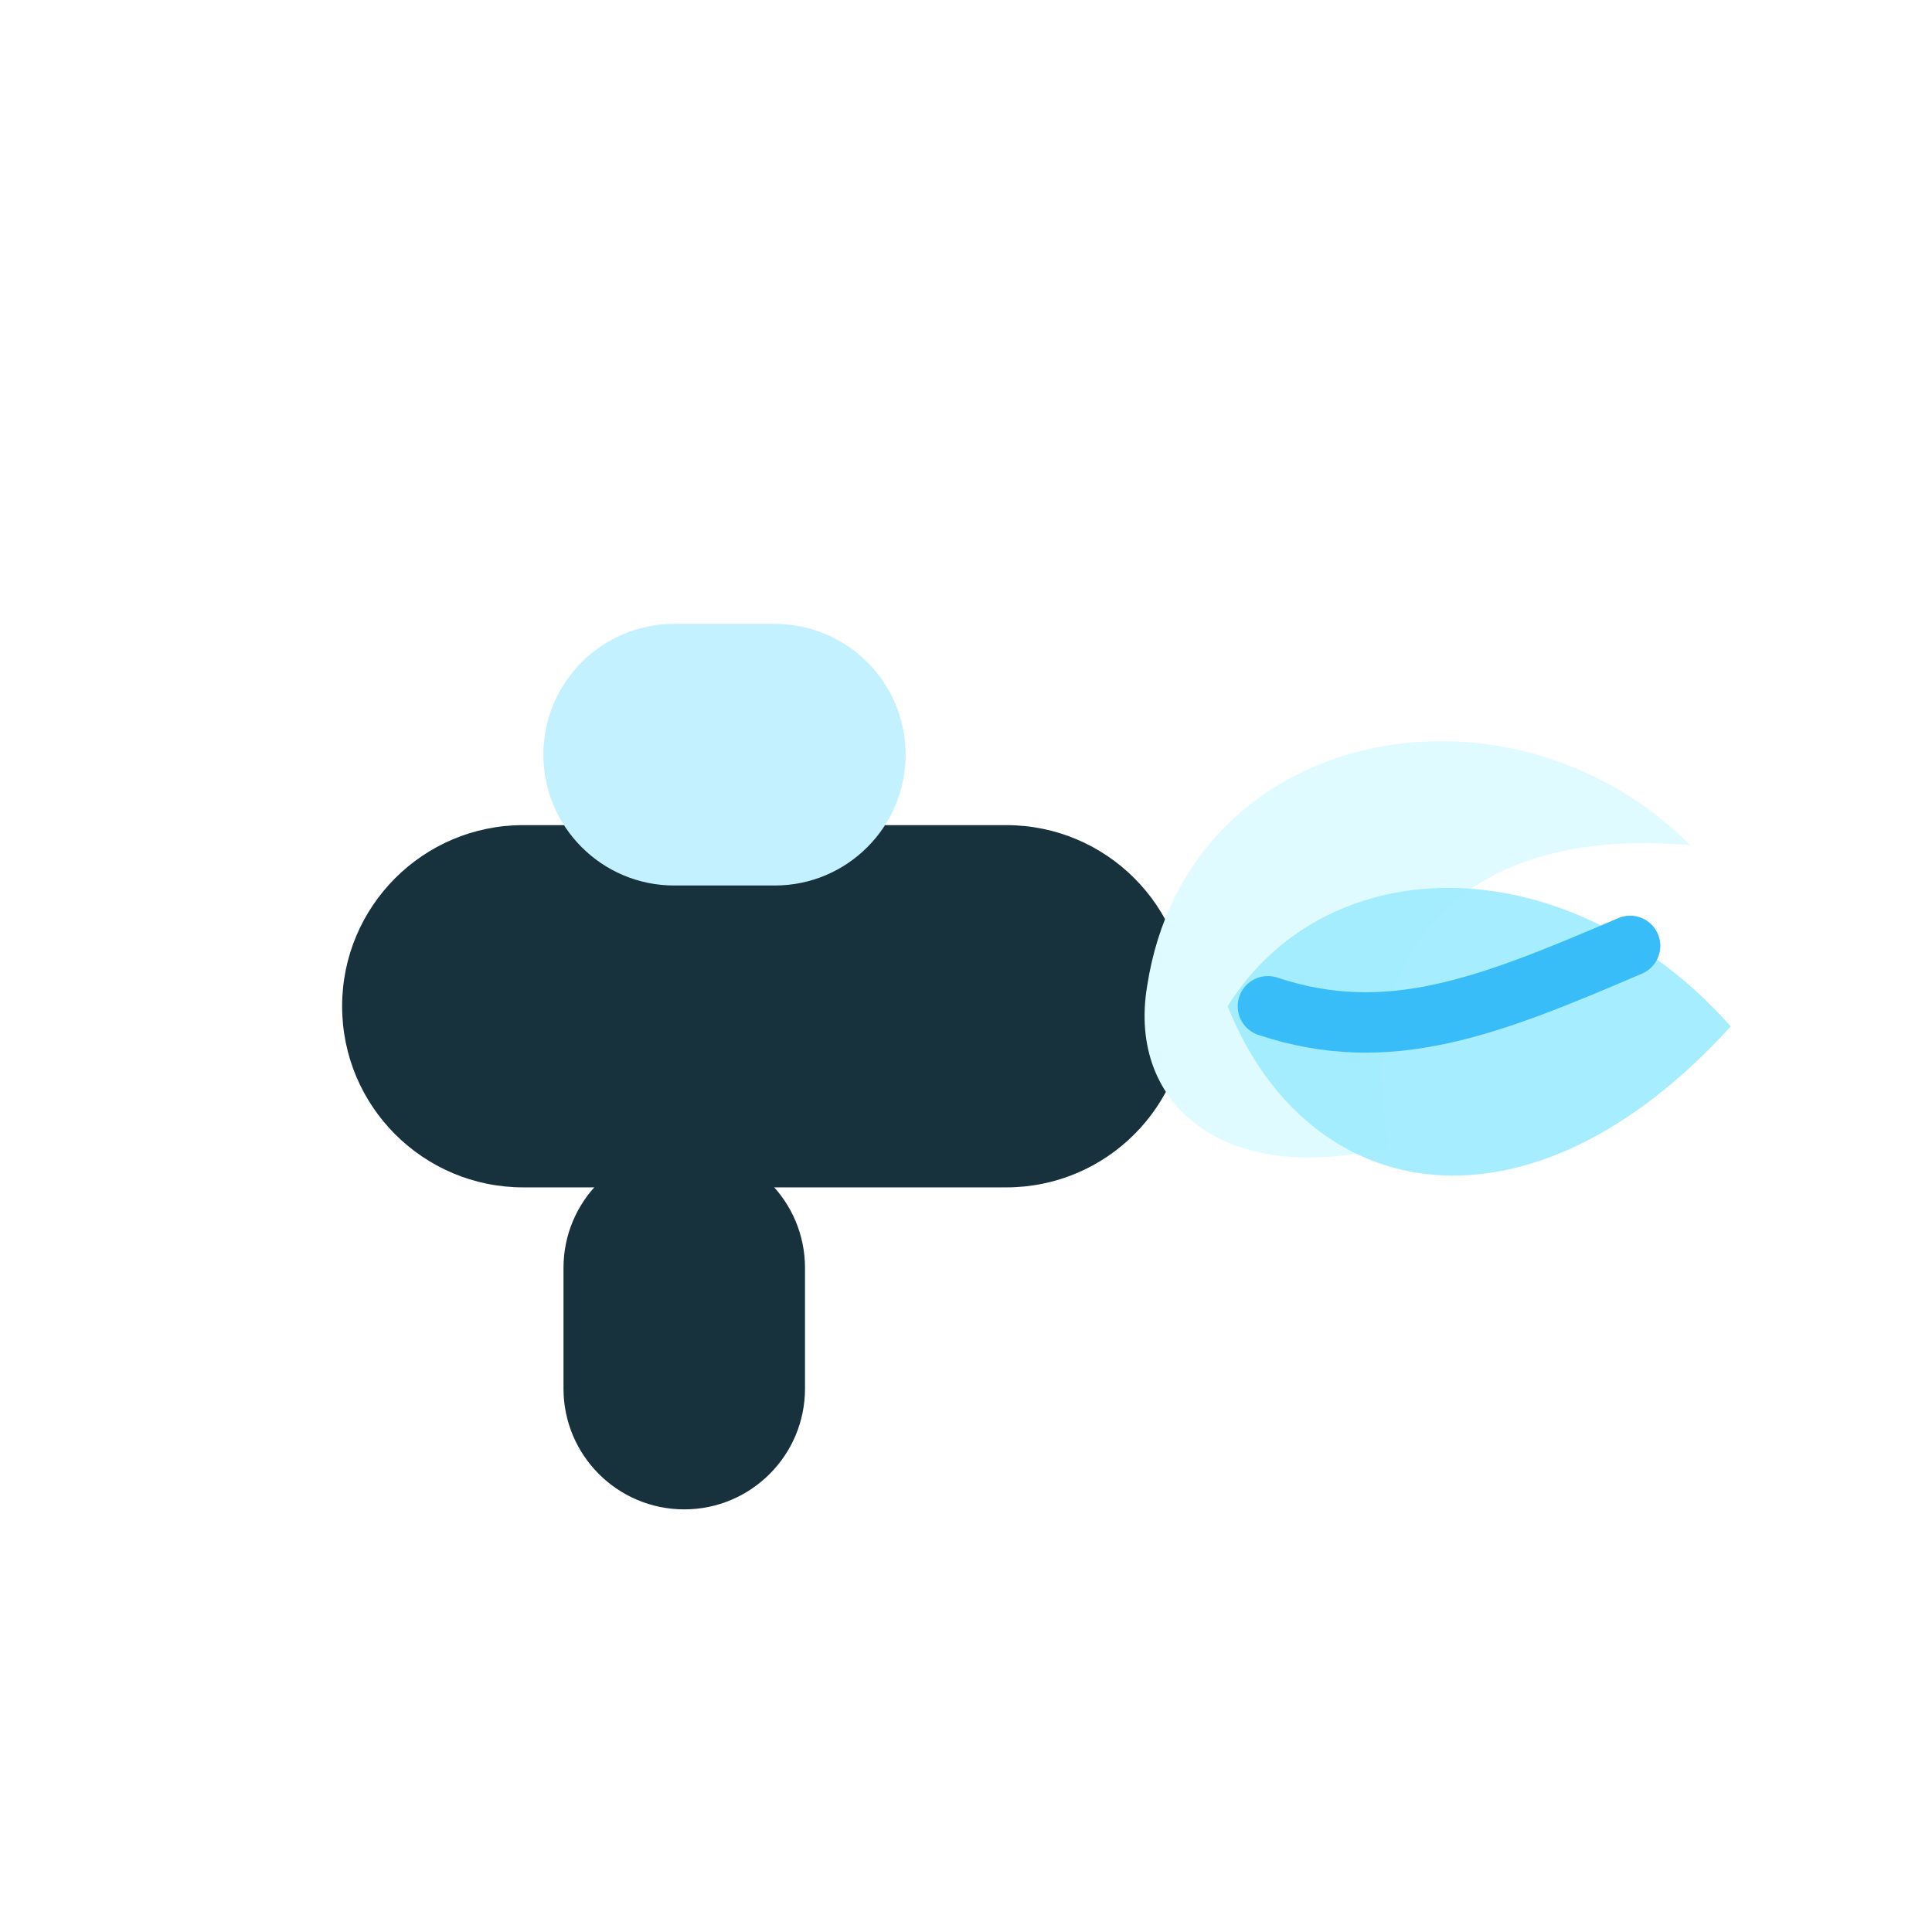
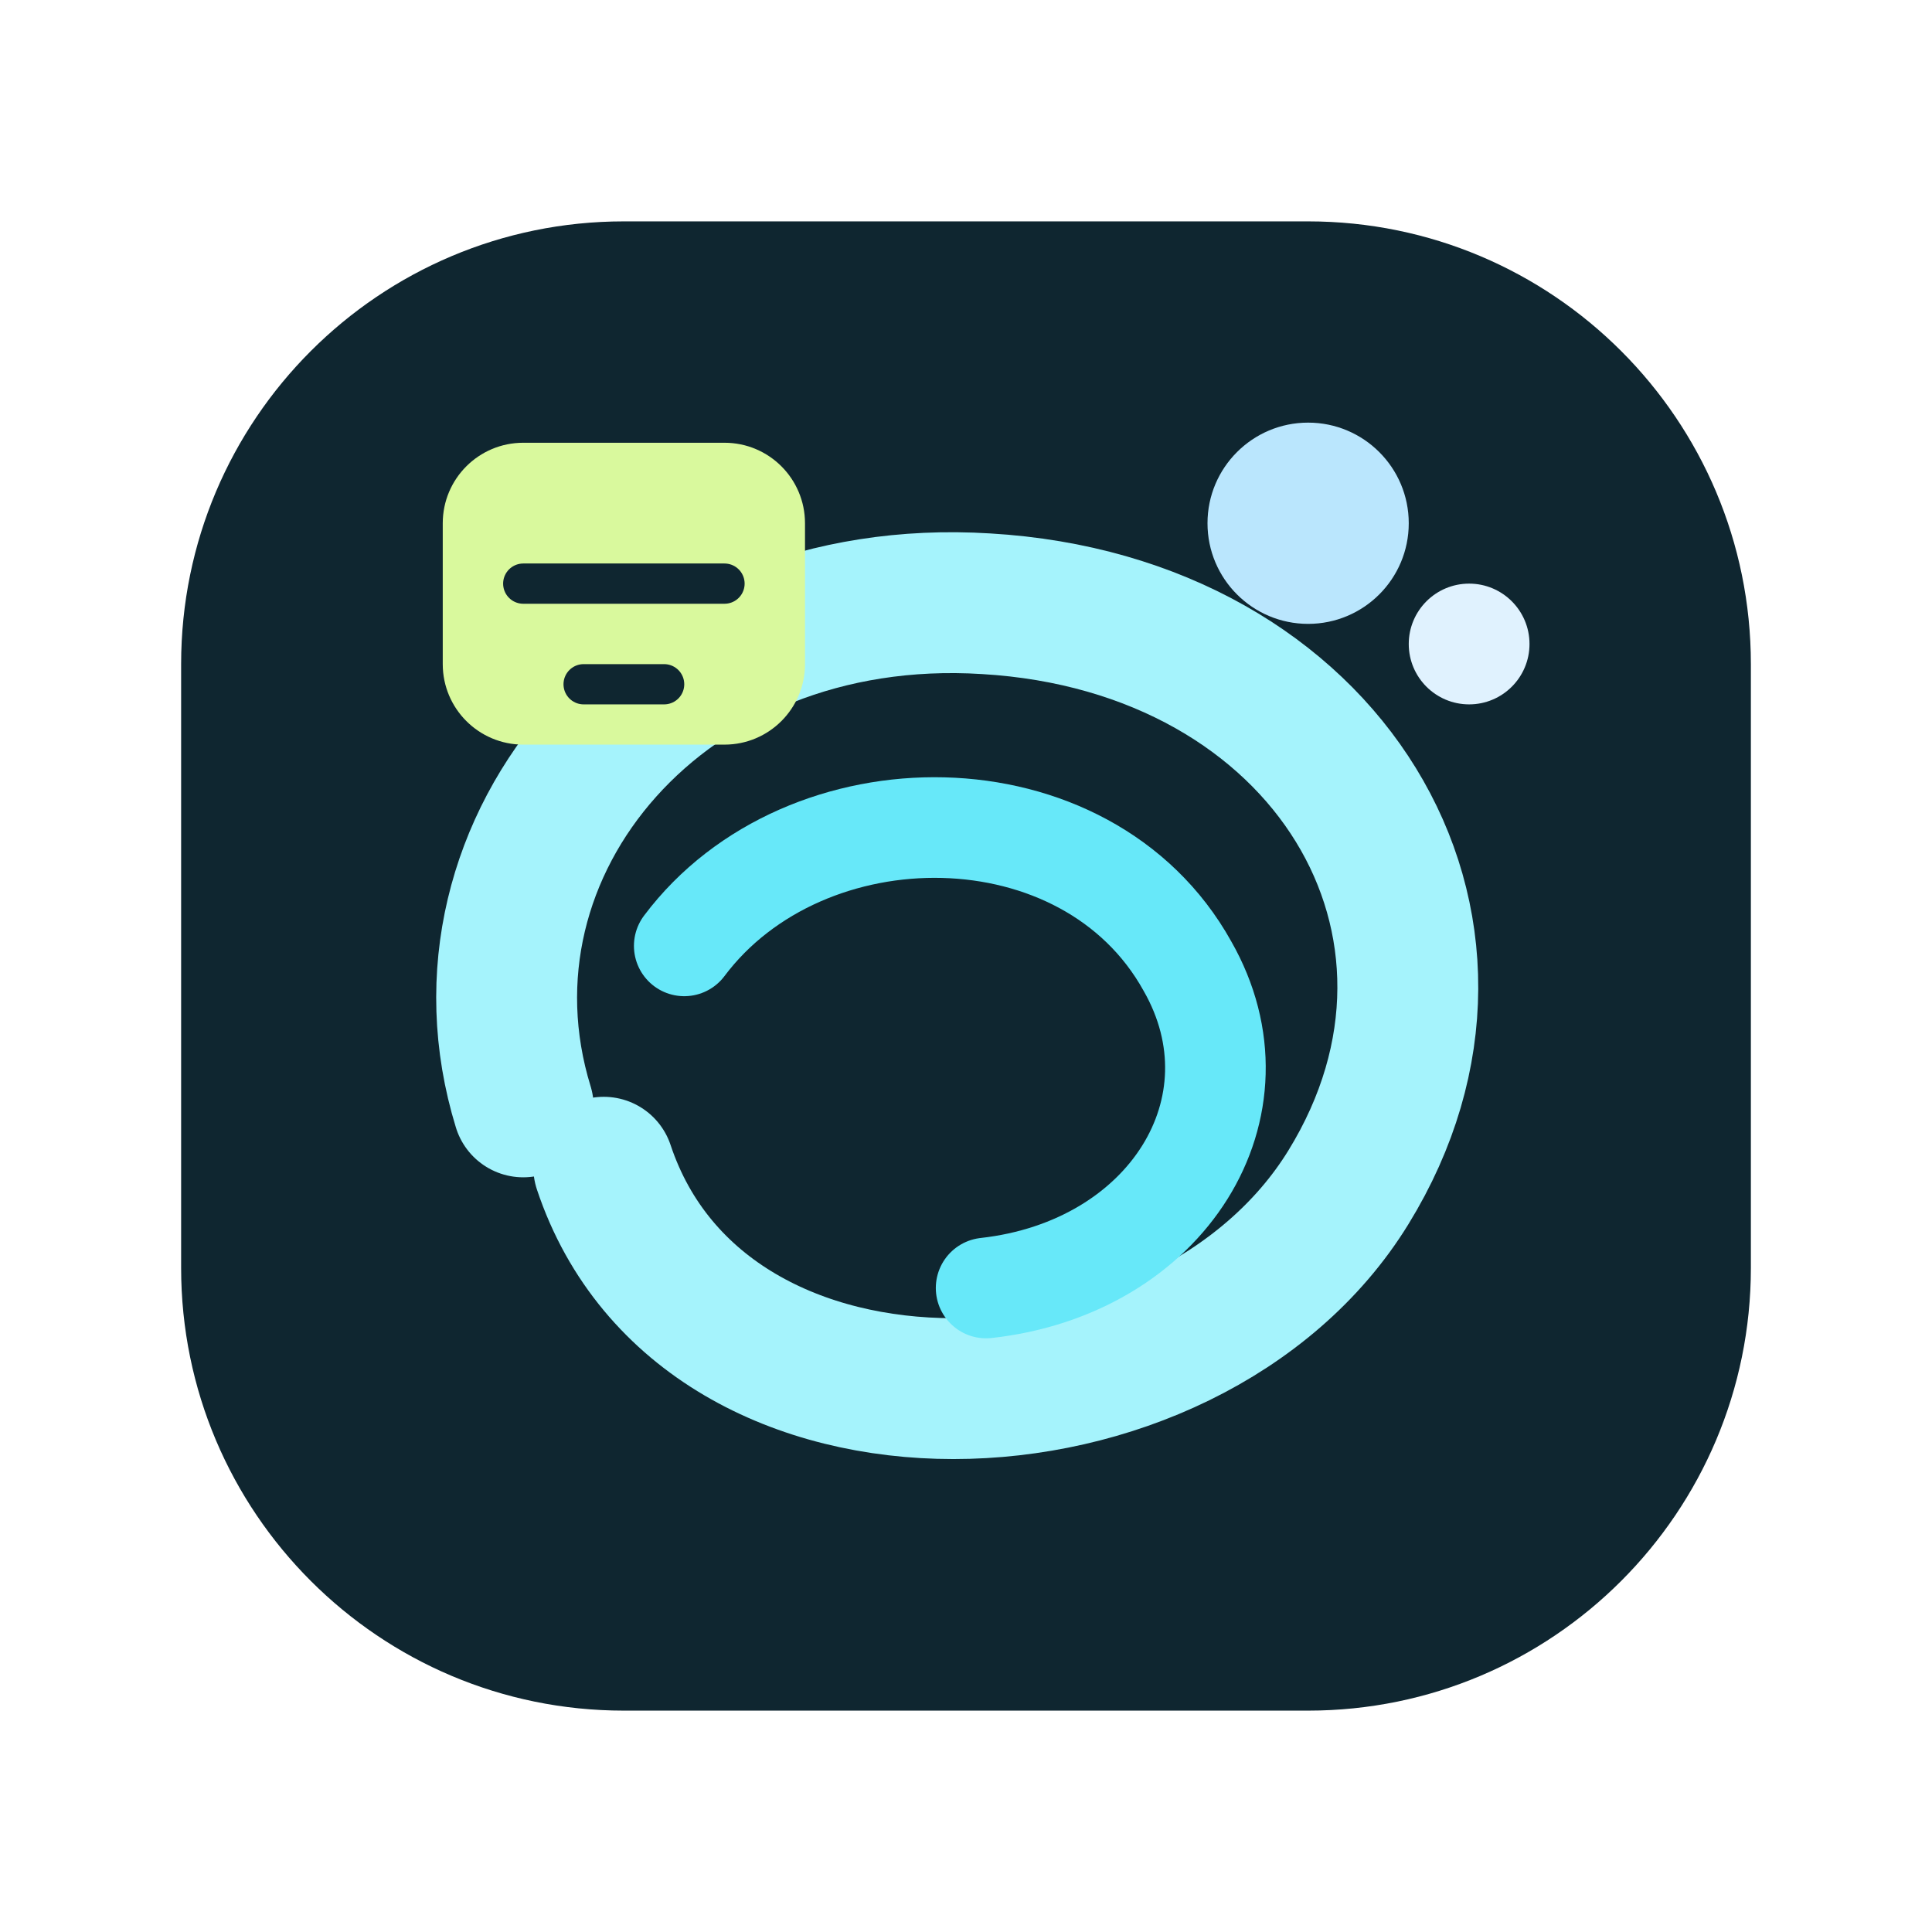
<svg xmlns="http://www.w3.org/2000/svg" width="96" height="96" viewBox="0 0 96 96" fill="none">
-   <rect x="17" y="41" width="42" height="18" rx="9" fill="#17313D" />
-   <rect x="27" y="31" width="18" height="13" rx="6.5" fill="#C4F1FF" />
-   <rect x="28" y="57" width="12" height="18" rx="6" fill="#17313D" />
-   <path d="M57 49C59 36 75 33 84 42C73 41 67 47 69 57C61 59 56 55 57 49Z" fill="#E0FBFF" />
-   <path d="M61 50C66 42 78 42 86 51C76 62 65 60 61 50Z" fill="#9EEBFF" fill-opacity="0.92" />
-   <path d="M63 50C69 52 74 50 81 47" stroke="#38BDF8" stroke-width="3" stroke-linecap="round" />
+   <rect x="9" y="11" width="78" height="74" rx="22" fill="#0F2630" />
+   <path d="M26 55C22 42 33 29 49 30C66 31 75 46 67 59C59 72 35 73 30 58" stroke="#A5F3FC" stroke-width="7" stroke-linecap="round" />
+   <path d="M34 47C40 39 54 39 59 48C63 55 58 63 49 64" stroke="#67E8F9" stroke-width="5" stroke-linecap="round" />
+   <rect x="22" y="22" width="18" height="15" rx="4" fill="#D9F99D" />
+   <path d="M26 29H36M29 34H33" stroke="#0F2630" stroke-width="2" stroke-linecap="round" />
+   <circle cx="65" cy="26" r="5" fill="#BAE6FD" />
+   <circle cx="73" cy="32" r="3" fill="#E0F2FE" />
</svg>
